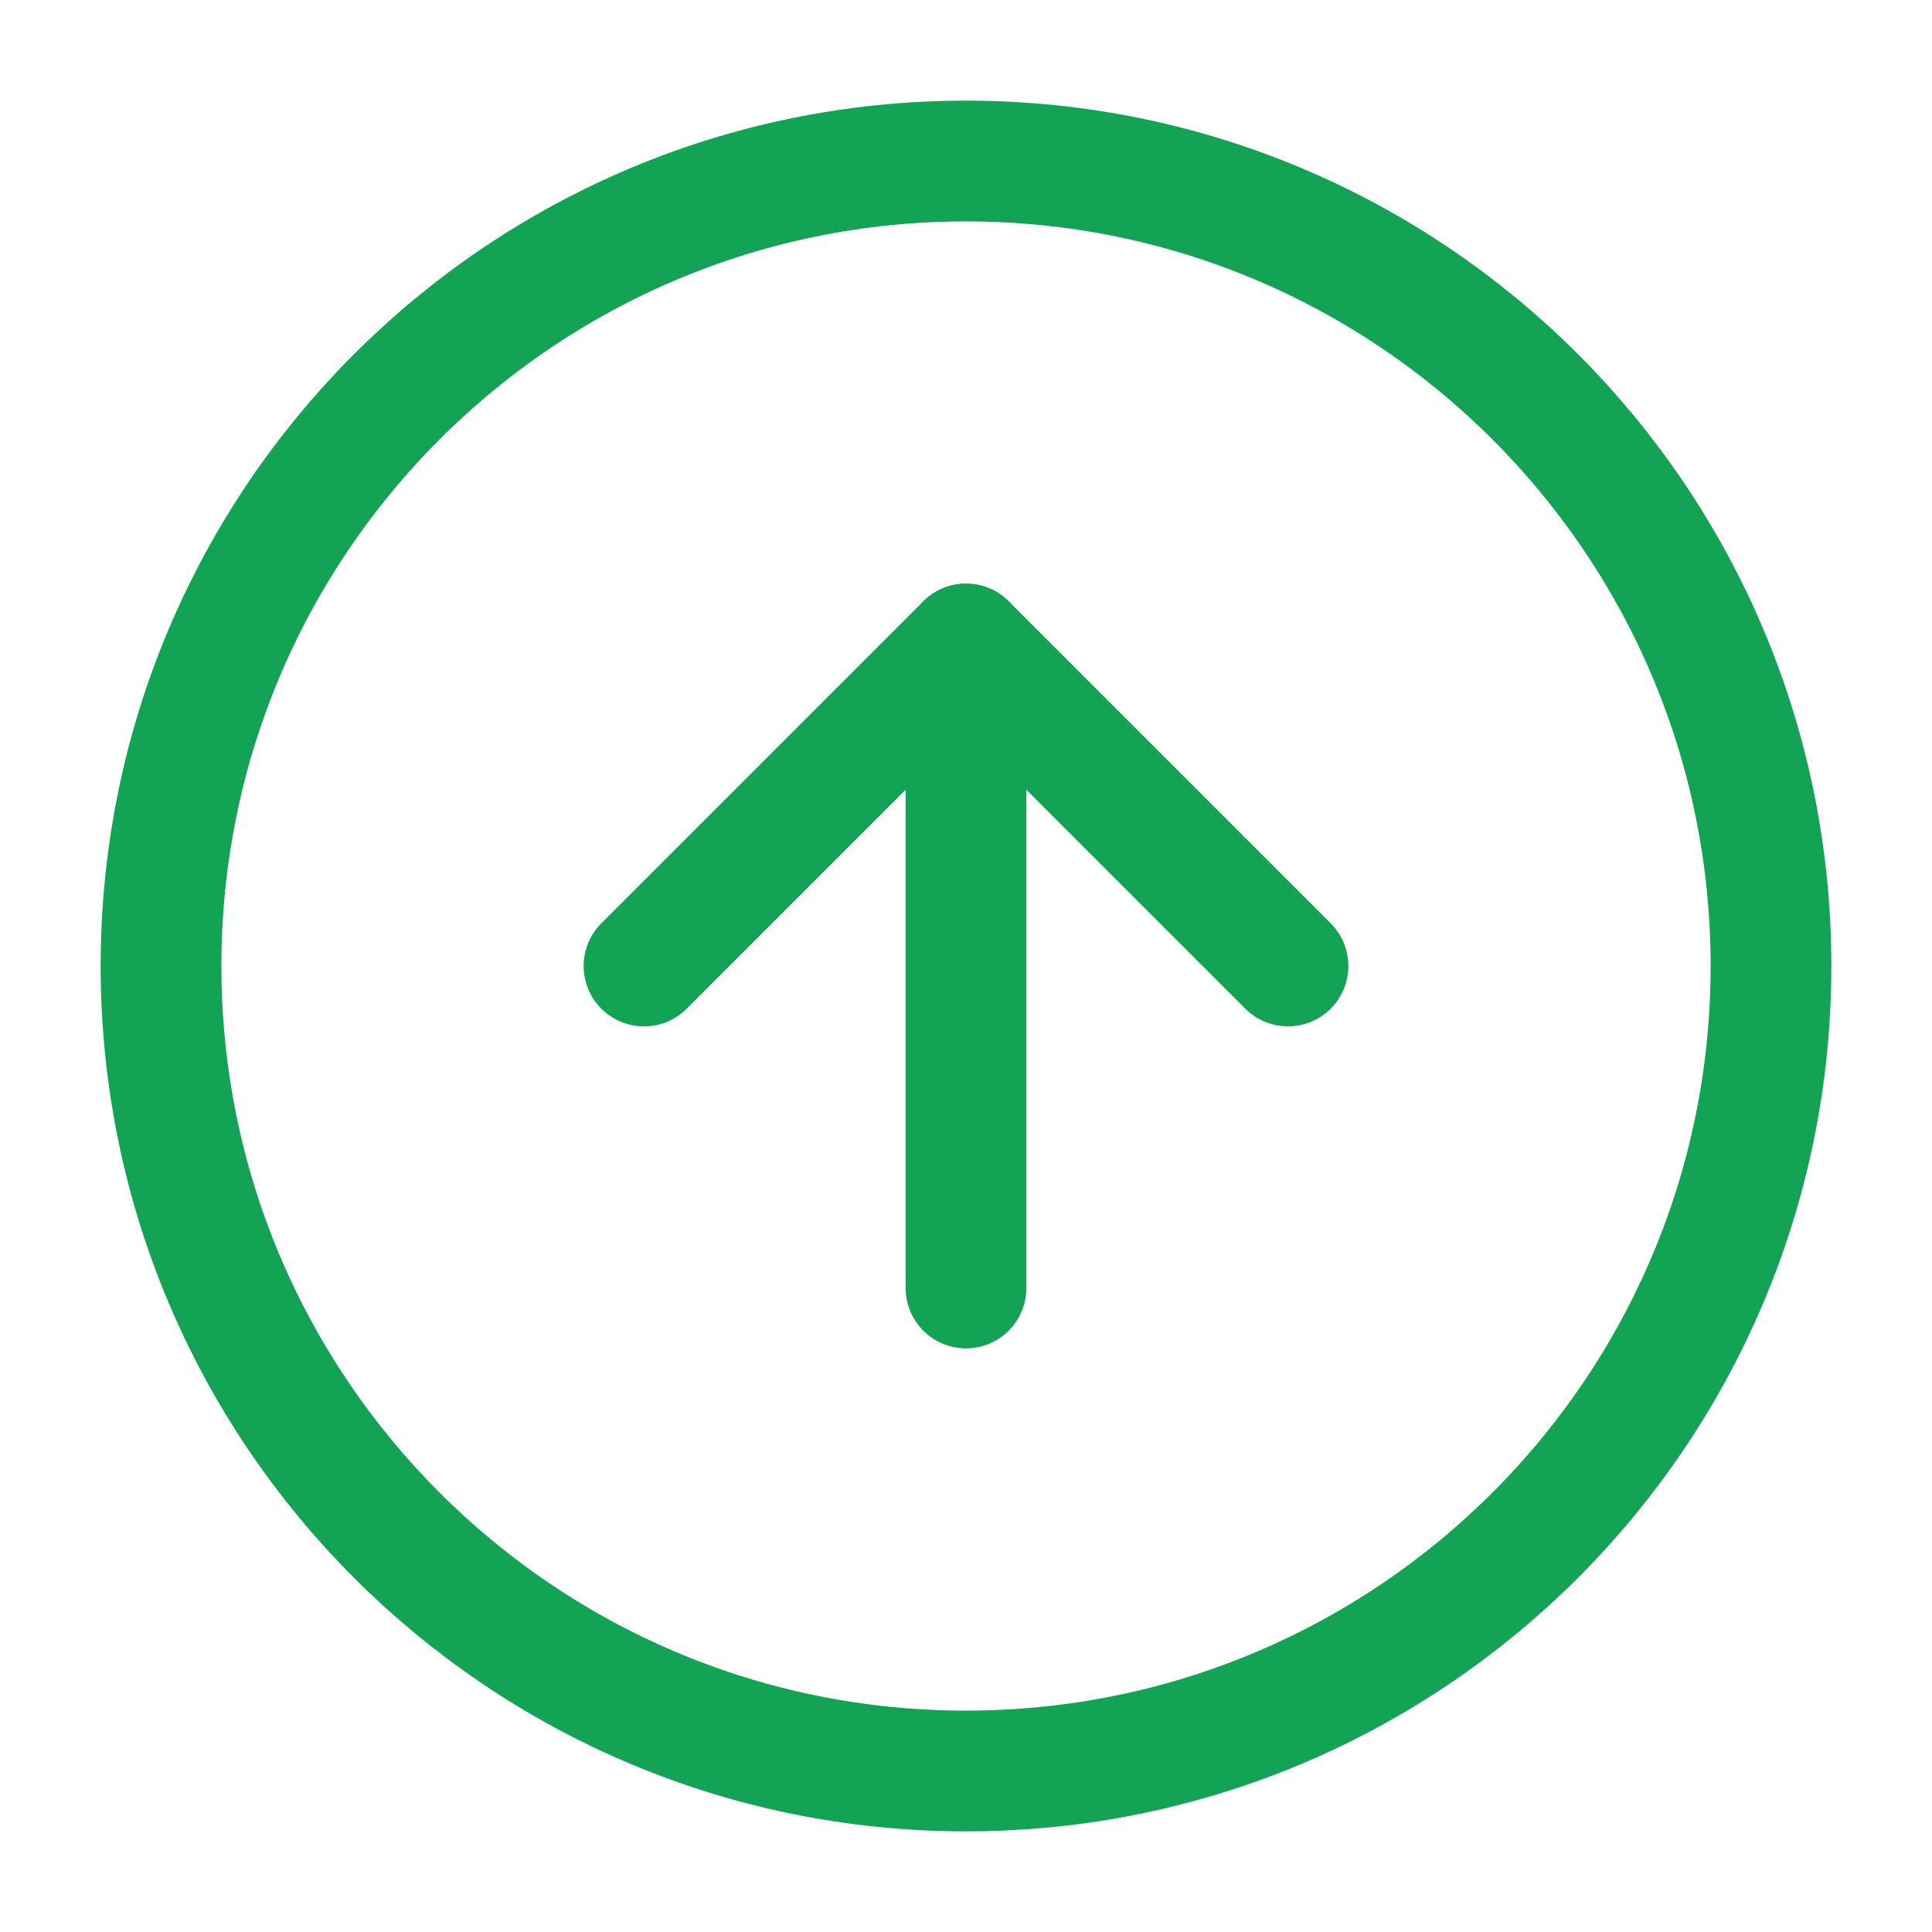
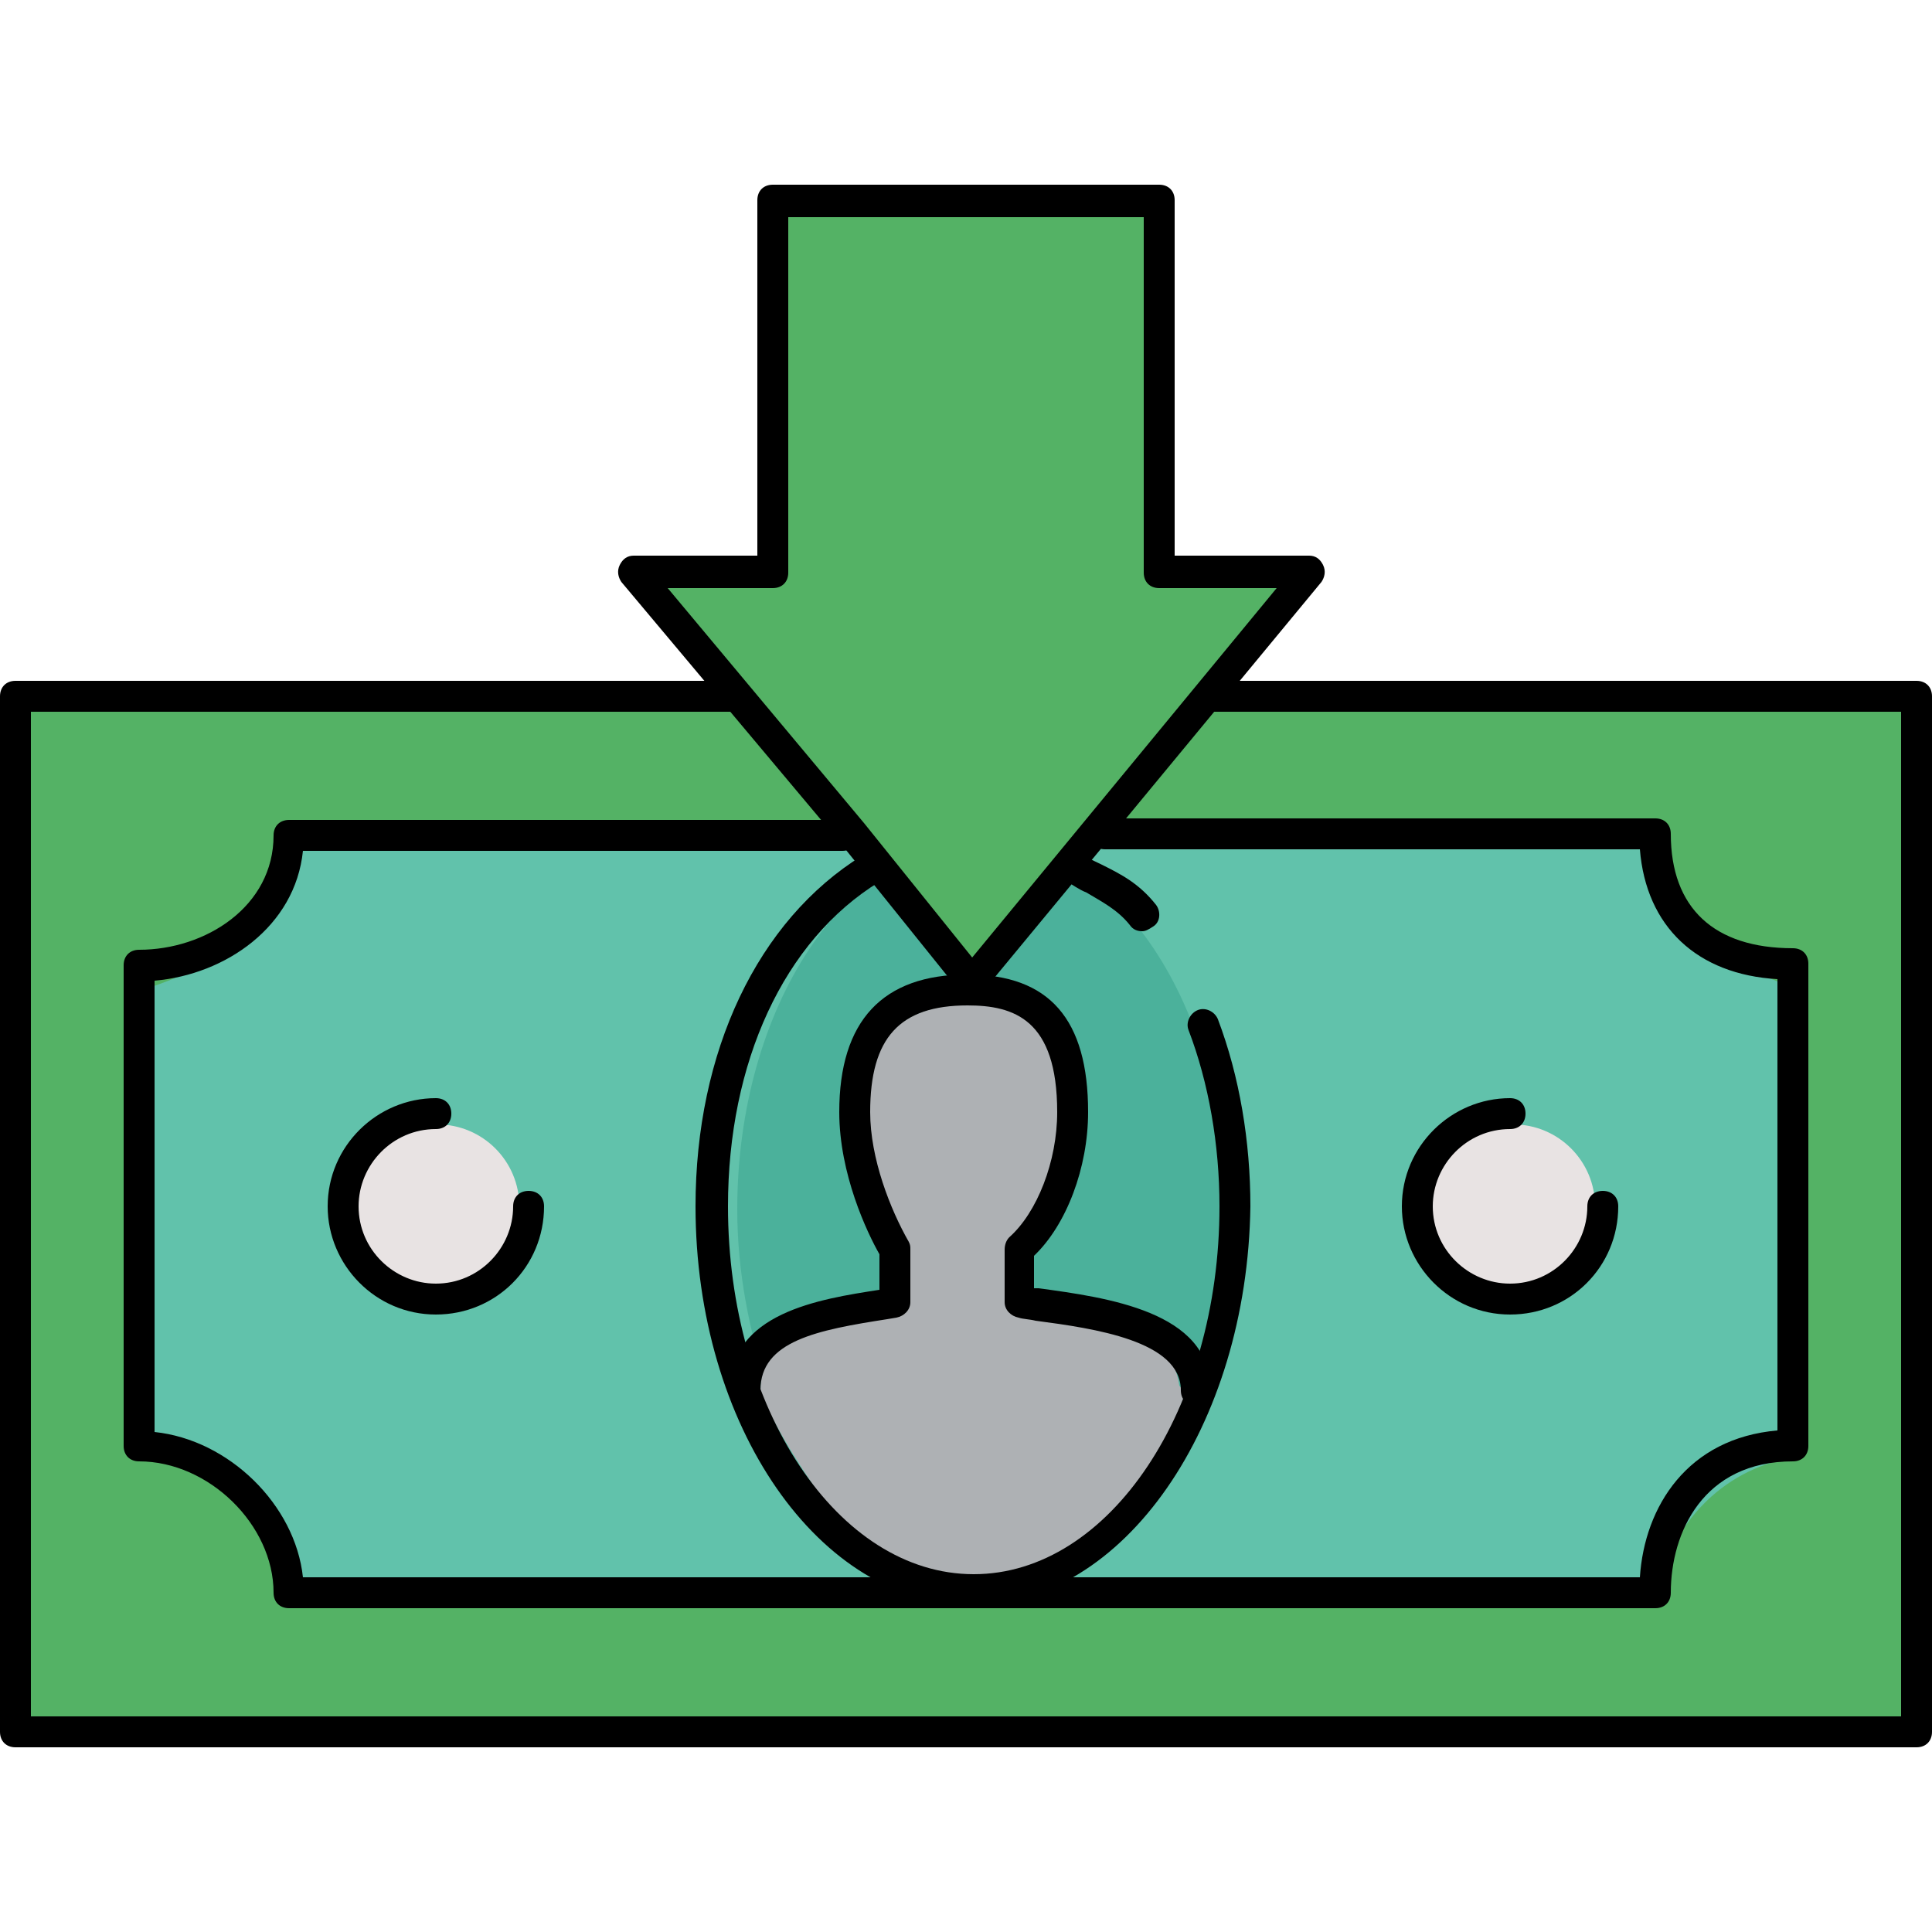
- <svg xmlns="http://www.w3.org/2000/svg" width="32" height="32" viewBox="0 0 32 32" fill="none">
-   <path d="M16 2.667C8.636 2.667 2.667 8.636 2.667 16C2.667 23.364 8.636 29.333 16 29.333C23.364 29.333 29.333 23.364 29.333 16C29.333 8.636 23.364 2.667 16 2.667Z" stroke="#12A454" stroke-width="2" stroke-linecap="round" stroke-linejoin="round" />
-   <path d="M21.333 16L16 10.667L10.667 16" stroke="#12A454" stroke-width="2" stroke-linecap="round" stroke-linejoin="round" />
-   <path d="M16 21.333L16 10.667" stroke="#12A454" stroke-width="2" stroke-linecap="round" stroke-linejoin="round" />
+ <svg xmlns="http://www.w3.org/2000/svg" version="1.1" id="Layer_1" x="0px" y="0px" viewBox="0 0 500 500" style="enable-background:new 0 0 500 500;" xml:space="preserve">
+   <path style="fill:#54B265;" d="M6,178.2v268h492v-268H6z" />
+   <path style="fill:#61C2AB;" d="M466,255.8c-12-2.4-34-15.6-38-37.6H78.8C66,231,70,245.4,38,255.8V377c24,0,34,22.4,40.8,37.6H428  c4.8-24,22-36,38-37.6V255.8L466,255.8z" />
+   <path style="fill:#4BB19B;" d="M198.4,358.2c-4.4-13.6-7.6-28.8-7.6-45.2c0-52.4,28.4-95.2,63.2-95.2s63.2,42.4,63.2,95.2  c0,52.4-28.4,95.2-63.2,95.2c-15.6,0-30-8.8-41.2-23.2C212.8,385,201.6,368.2,198.4,358.2z" />
+   <g>
+     <circle style="fill:#E8E3E3;" cx="113.2" cy="312.2" r="21.2" />
+     <circle style="fill:#E8E3E3;" cx="391.6" cy="312.2" r="21.2" />
+   </g>
+   <path style="fill:#AEB1B4;" d="M305.2,358.6c-2-15.2-20.8-19.6-40.8-21.6v-13.2c8-6.8,13.2-20.4,13.2-34c0-23.6-10.8-30-26-30  s-28.4,6.4-28.4,30c0,13.6,5.6,27.6,9.6,34V337c-16,2.4-36,6.4-36,22.8v0.4c4,10.4,14.4,25.2,14.4,25.2  c11.2,14.4,25.6,23.2,41.6,23.2c23.6,0,43.2-19.2,54-48L305.2,358.6z" />
+   <polygon style="fill:#54B265;" points="302,146.2 302,54.2 198,54.2 198,146.2 163.6,146.2 250.4,252.2 337.6,146.2 " />
+   <path d="M496,452.2H4c-2.4,0-4-1.6-4-4v-268c0-2.4,1.6-4,4-4h186c2.4,0,4,1.6,4,4s-1.6,4-4,4H8v260h484v-260H314c-2.4,0-4-1.6-4-4  s1.6-4,4-4h182c2.4,0,4,1.6,4,4v268C500,450.6,498.4,452.2,496,452.2z" />
+   <path d="M428.4,416.2H74.8c-2.4,0-4-1.6-4-4c0-17.6-16.8-34-34.8-34c-2.4,0-4-1.6-4-4V249.8c0-2.4,1.6-4,4-4  c17.2,0,34.8-11.2,34.8-29.6c0-2.4,1.6-4,4-4H218c2.4,0,4,1.6,4,4s-1.6,4-4,4H78.4c-2,19.6-20,32-38.4,33.6v116.8  c19.2,2,36.4,18.8,38.4,37.6h346c1.2-18.4,12.4-36,35.6-38V253.4c-20.8-1.2-34-13.6-35.6-33.6H286c-2.4,0-4-1.6-4-4s1.6-4,4-4h142.4  c2.4,0,4,1.6,4,4c0,19.2,11.2,29.6,31.6,29.6c2.4,0,4,1.6,4,4v124.8c0,2.4-1.6,4-4,4c-23.2,0-31.6,18.4-31.6,34  C432.4,414.6,430.8,416.2,428.4,416.2z" />
+   <path d="M295.6,241c-1.2,0-2.4-0.4-3.2-1.6c-3.2-4-7.2-6-11.2-8.4c-2-0.8-3.6-2-5.6-3.2s-2.4-3.6-1.2-5.6s3.6-2.4,5.6-1.2  c1.6,1.2,3.6,2,5.2,2.8c4.8,2.4,9.6,4.8,14,10.4c1.2,1.6,1.2,4.4-0.8,5.6C297.2,240.6,296.4,241,295.6,241z" />
+   <path d="M251.6,415.4C212,415.4,180,369,180,312.2c0-40,16-74,43.2-90.8c2-1.2,4.4-0.4,5.6,1.2c1.2,2,0.4,4.4-1.2,5.6  c-24.8,15.2-39.2,46.8-39.2,84c0,52.4,28.4,95.2,63.6,95.2s63.6-42.8,63.6-95.2c0-16-2.8-32-8-45.6c-0.8-2,0.4-4.4,2.4-5.2  c2-0.8,4.4,0.4,5.2,2.4c5.6,14.8,8.4,31.6,8.4,48.4C322.8,369,290.8,415.4,251.6,415.4z" />
+   <path d="M112.8,340.2c-15.6,0-28-12.8-28-28c0-15.6,12.8-28,28-28c2.4,0,4,1.6,4,4s-1.6,4-4,4c-11.2,0-20,9.2-20,20  c0,11.2,9.2,20,20,20c11.2,0,20-9.2,20-20c0-2.4,1.6-4,4-4s4,1.6,4,4C140.8,327.8,128.4,340.2,112.8,340.2z" />
+   <path d="M309.6,363.8c-2.4,0-4-1.6-4-4c0-12.8-22.4-16-37.6-18c-1.6-0.4-3.2-0.4-4.4-0.8c-2-0.4-3.6-2-3.6-4v-13.6  c0-1.2,0.4-2.4,1.2-3.2c7.2-6.4,12.4-19.6,12.4-32.4c0-24-11.2-27.6-23.2-27.6c-17.6,0-25.2,8.4-25.2,27.6c0,12,5.2,25.2,10,33.6  c0.4,0.8,0.4,1.2,0.4,2V337c0,2-1.6,3.6-3.6,4l-2.4,0.4c-18,2.8-32.8,5.6-32.8,18.4c0,2.4-1.6,4-4,4s-4-1.6-4-4  c0-20,23.2-23.6,38.8-26v-9.2c-3.2-5.6-10.4-20.8-10.4-36.8c0-23.6,11.2-35.6,33.2-35.6c21.2,0,31.2,11.6,31.2,35.6  c0,14.4-5.6,29.2-14,37.2v8.4c0.4,0,0.8,0,1.2,0c17.6,2.4,44.4,6,44.4,26C313.6,361.8,311.6,363.8,309.6,363.8z" />
+   <path d="M390.8,340.2c-15.6,0-28-12.8-28-28c0-15.6,12.8-28,28-28c2.4,0,4,1.6,4,4s-1.6,4-4,4c-11.2,0-20,9.2-20,20  c0,11.2,9.2,20,20,20c11.2,0,20-9.2,20-20c0-2.4,1.6-4,4-4s4,1.6,4,4C418.8,327.8,406.4,340.2,390.8,340.2z" />
+   <path d="M251.6,258.2L251.6,258.2c-1.2,0-2.4-0.4-3.2-1.6l-31.2-38.8l-56.4-67.2c-0.8-1.2-1.2-2.8-0.4-4.4s2-2.4,3.6-2.4h32v-92  c0-2.4,1.6-4,4-4h100c2.4,0,4,1.6,4,4v92h34.8c1.6,0,2.8,0.8,3.6,2.4s0.4,3.2-0.4,4.4l-87.6,106C254,257.8,252.8,258.2,251.6,258.2z   M172.8,152.2l50.8,60.8l28,34.8l78.8-95.6H300c-2.4,0-4-1.6-4-4v-92h-92v92c0,2.4-1.6,4-4,4L172.8,152.2L172.8,152.2z" />
+   <g>
+ </g>
+   <g>
+ </g>
+   <g>
+ </g>
+   <g>
+ </g>
+   <g>
+ </g>
+   <g>
+ </g>
+   <g>
+ </g>
+   <g>
+ </g>
+   <g>
+ </g>
+   <g>
+ </g>
+   <g>
+ </g>
+   <g>
+ </g>
+   <g>
+ </g>
+   <g>
+ </g>
+   <g>
+ </g>
</svg>
